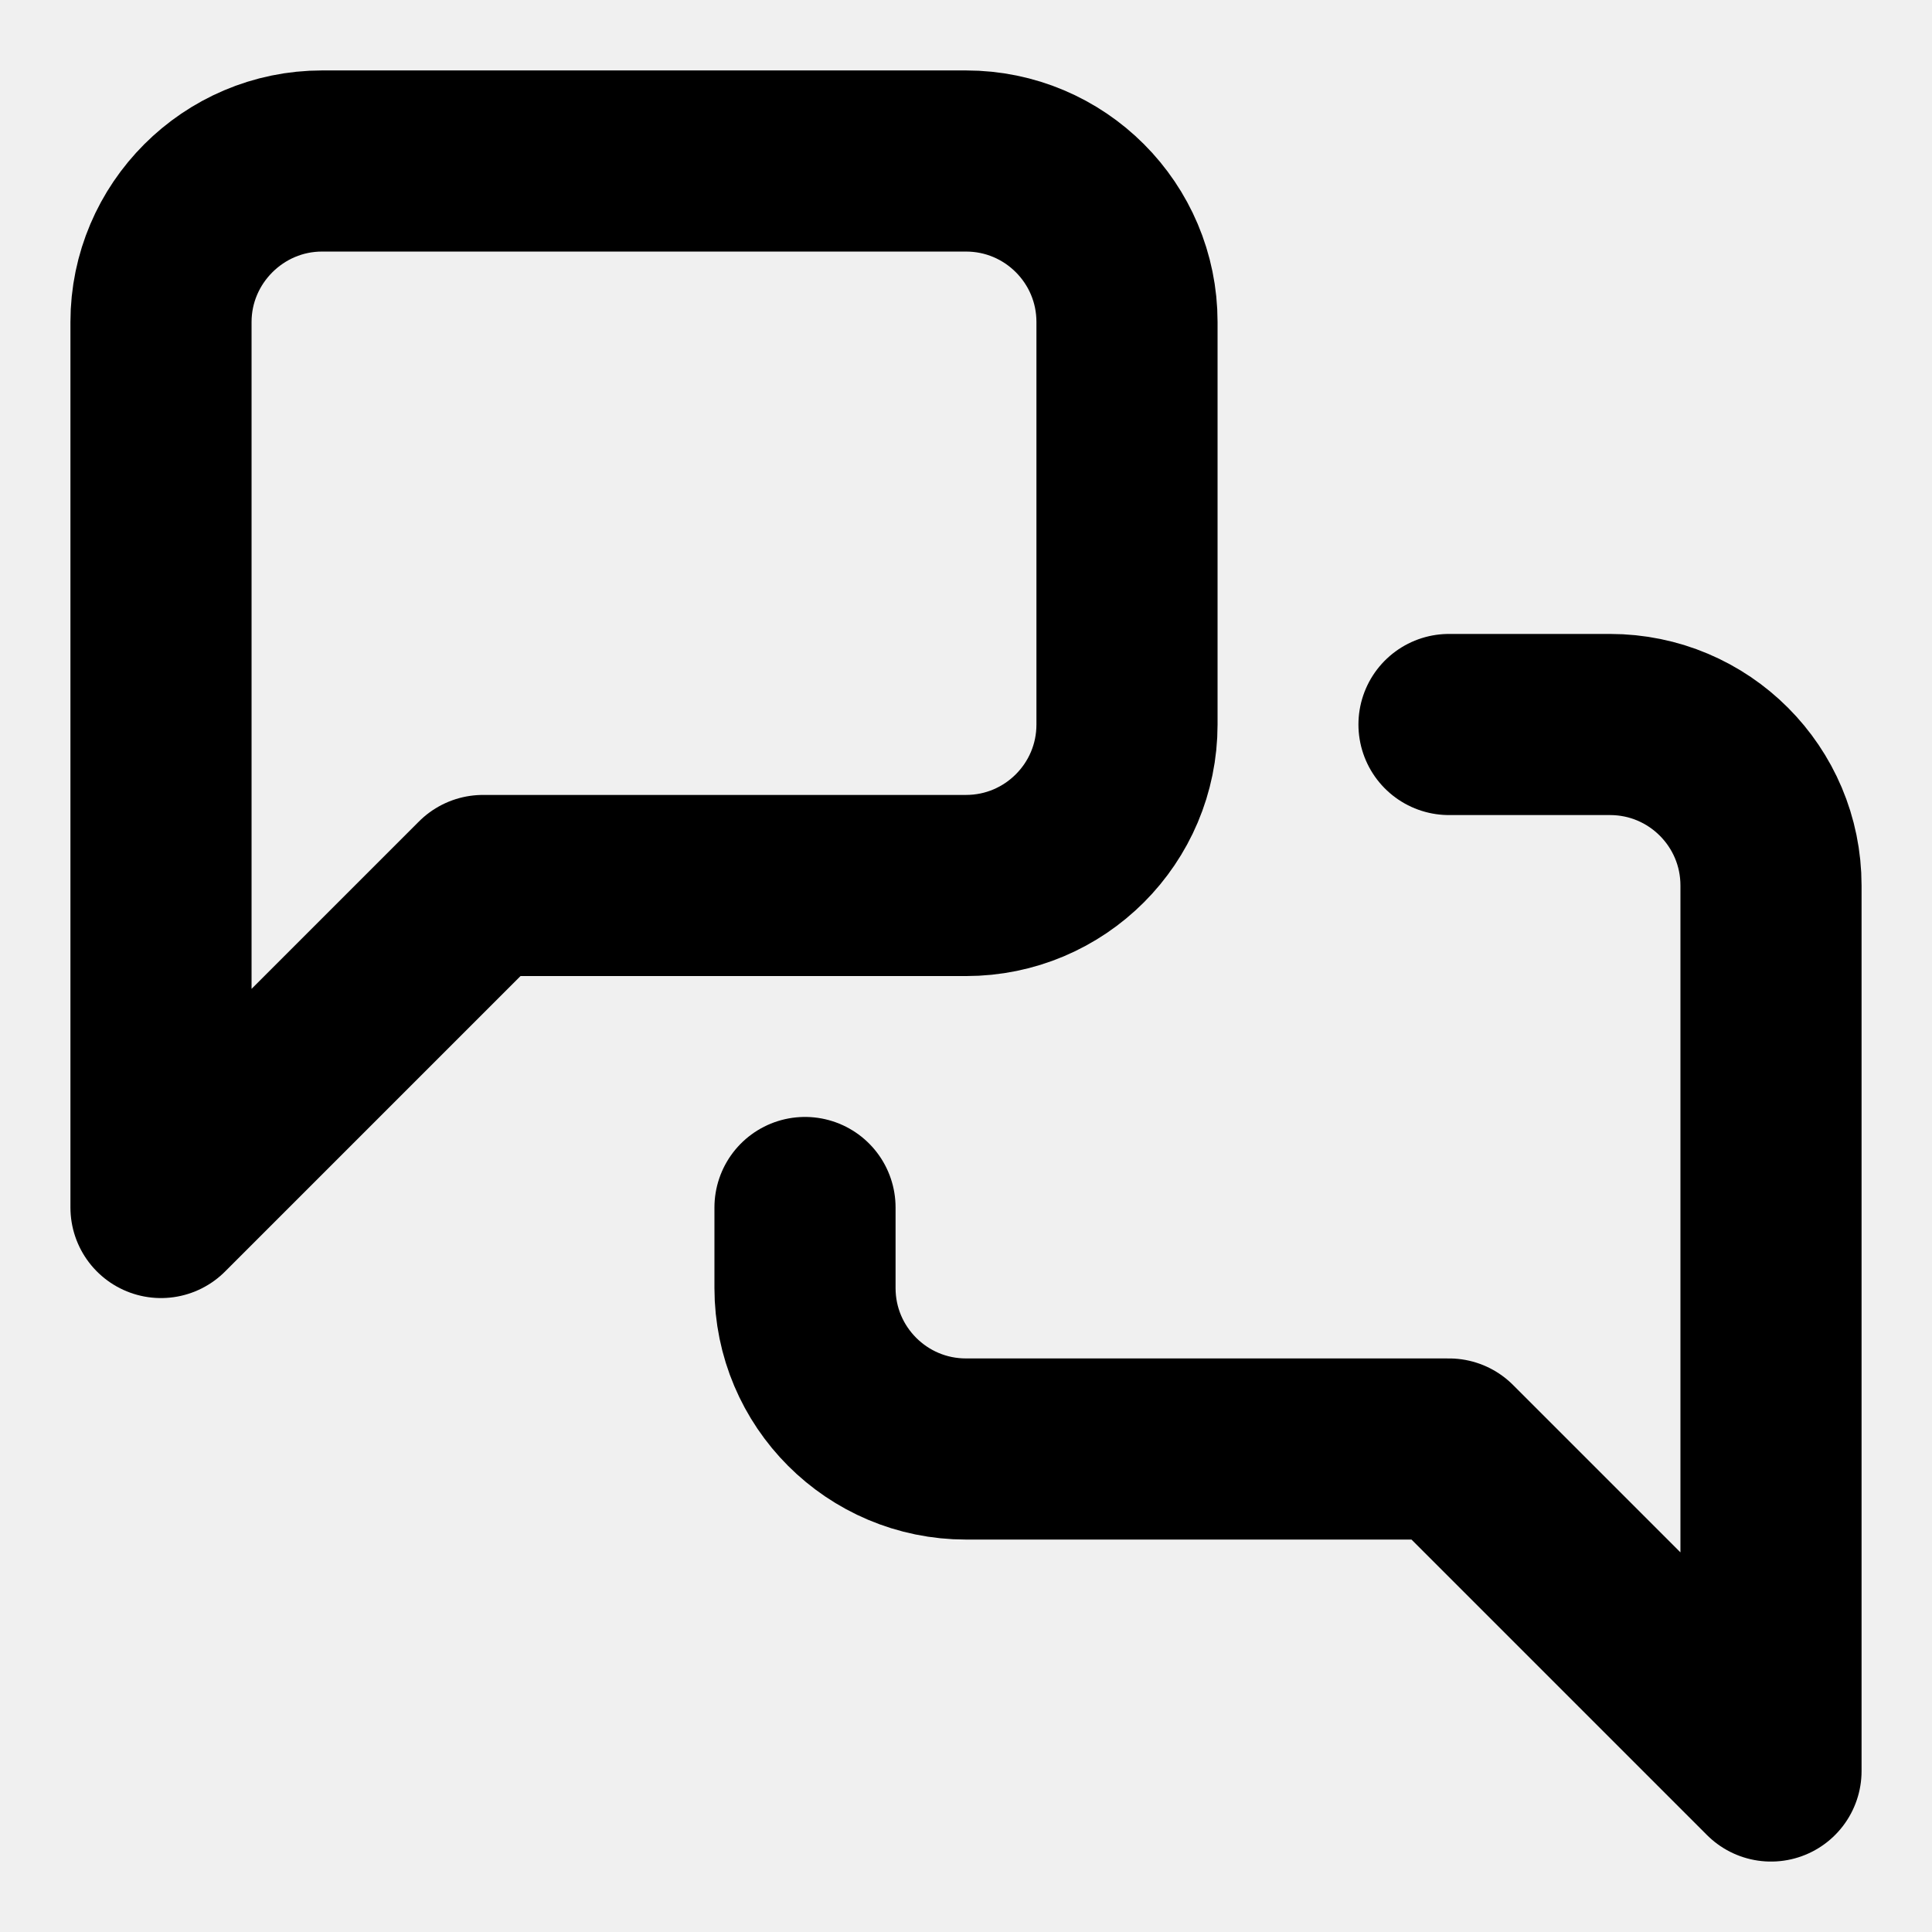
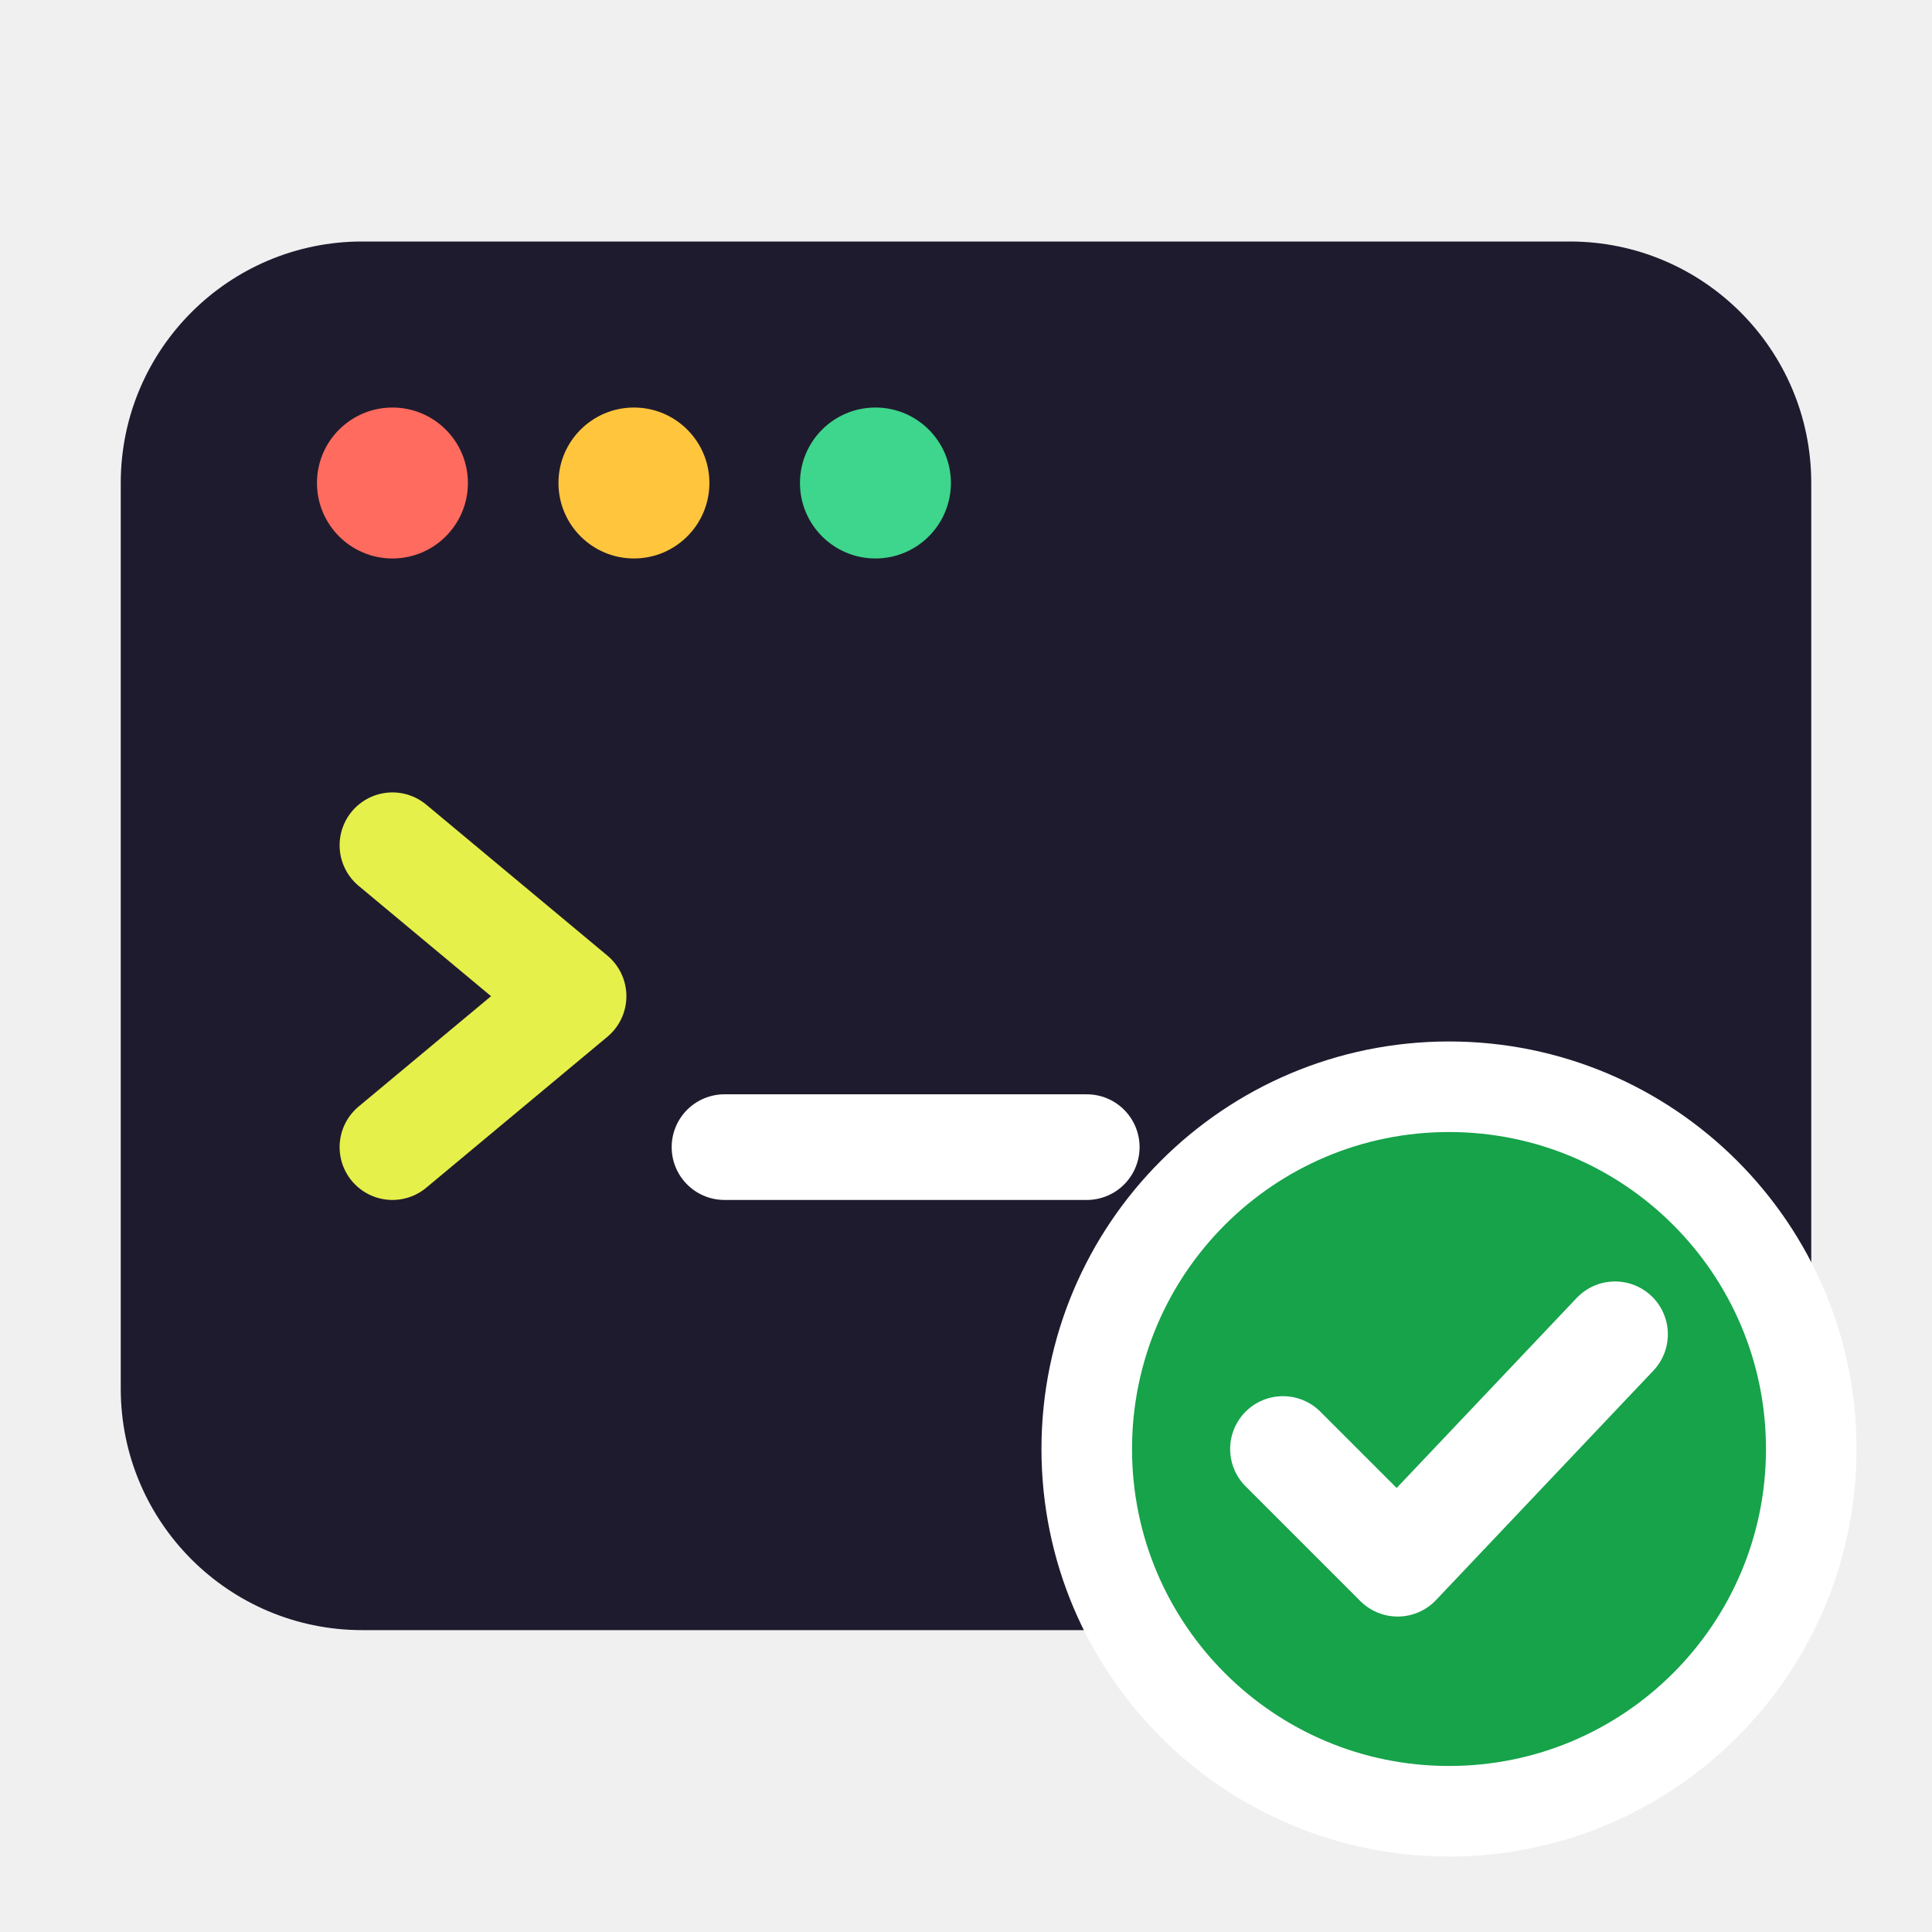
- <svg xmlns="http://www.w3.org/2000/svg" width="24" height="24" viewBox="0 0 24 24" fill="none" stroke="currentColor" stroke-width="2.25" stroke-linecap="round" stroke-linejoin="round">
-   <path d="M14 9a2 2 0 0 1-2 2H6l-4 4V4c0-1.1.9-2 2-2h8a2 2 0 0 1 2 2z" />
-   <path d="M18 9h2a2 2 0 0 1 2 2v11l-4-4h-6a2 2 0 0 1-2-2v-1" />
+ <svg xmlns="http://www.w3.org/2000/svg" width="64" height="64" viewBox="0 0 64 64" fill="none">
+   <rect x="4" y="8" width="56" height="46" rx="8" fill="#1F1B2E" />
+   <circle cx="13" cy="16" r="2.5" fill="#FF6B5E" />
+   <circle cx="21" cy="16" r="2.5" fill="#FFC53D" />
+   <circle cx="29" cy="16" r="2.5" fill="#3DD68C" />
+   <path d="m13 28 6 5-6 5" stroke="#E6F04A" stroke-width="3.5" stroke-linecap="round" stroke-linejoin="round" />
+   <path d="M24 38h12" stroke="#fff" stroke-width="3.5" stroke-linecap="round" />
+   <circle cx="48" cy="48" r="12" fill="#16A34A" stroke="#fff" stroke-width="3" />
+   <path d="m42.5 48 3.8 3.8 7.2-7.6" stroke="#fff" stroke-width="3.5" stroke-linecap="round" stroke-linejoin="round" />
</svg>
